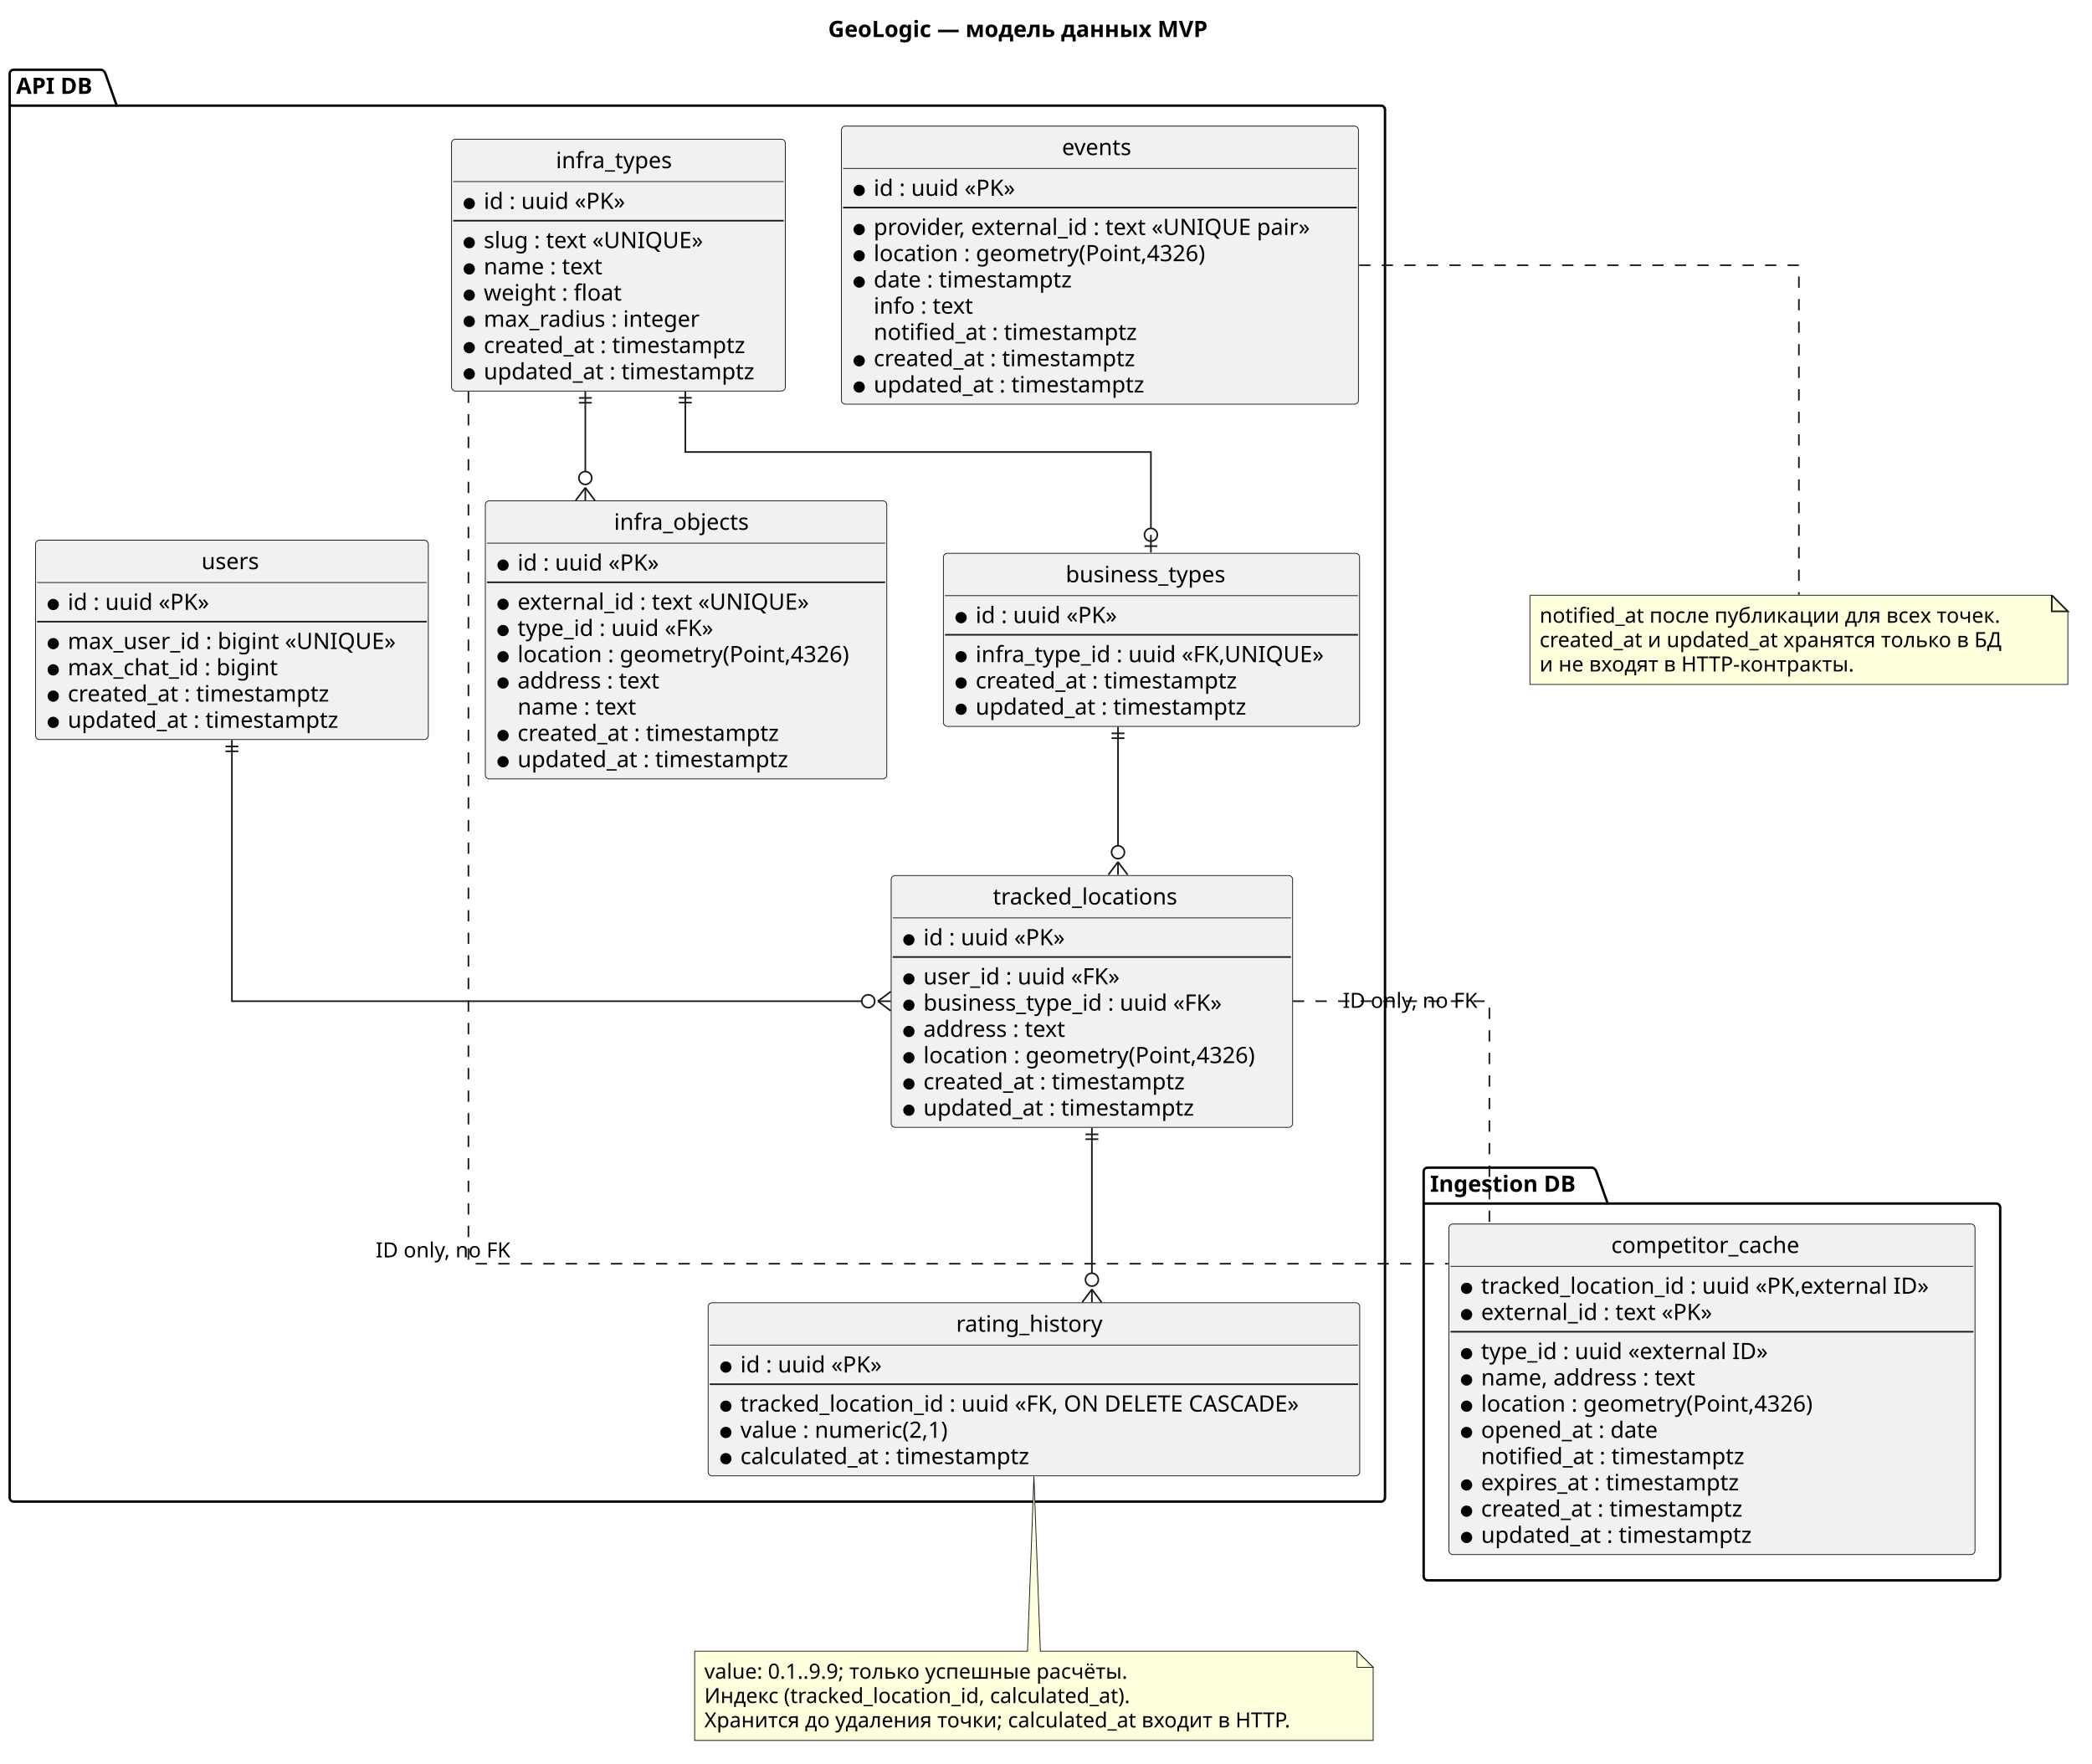
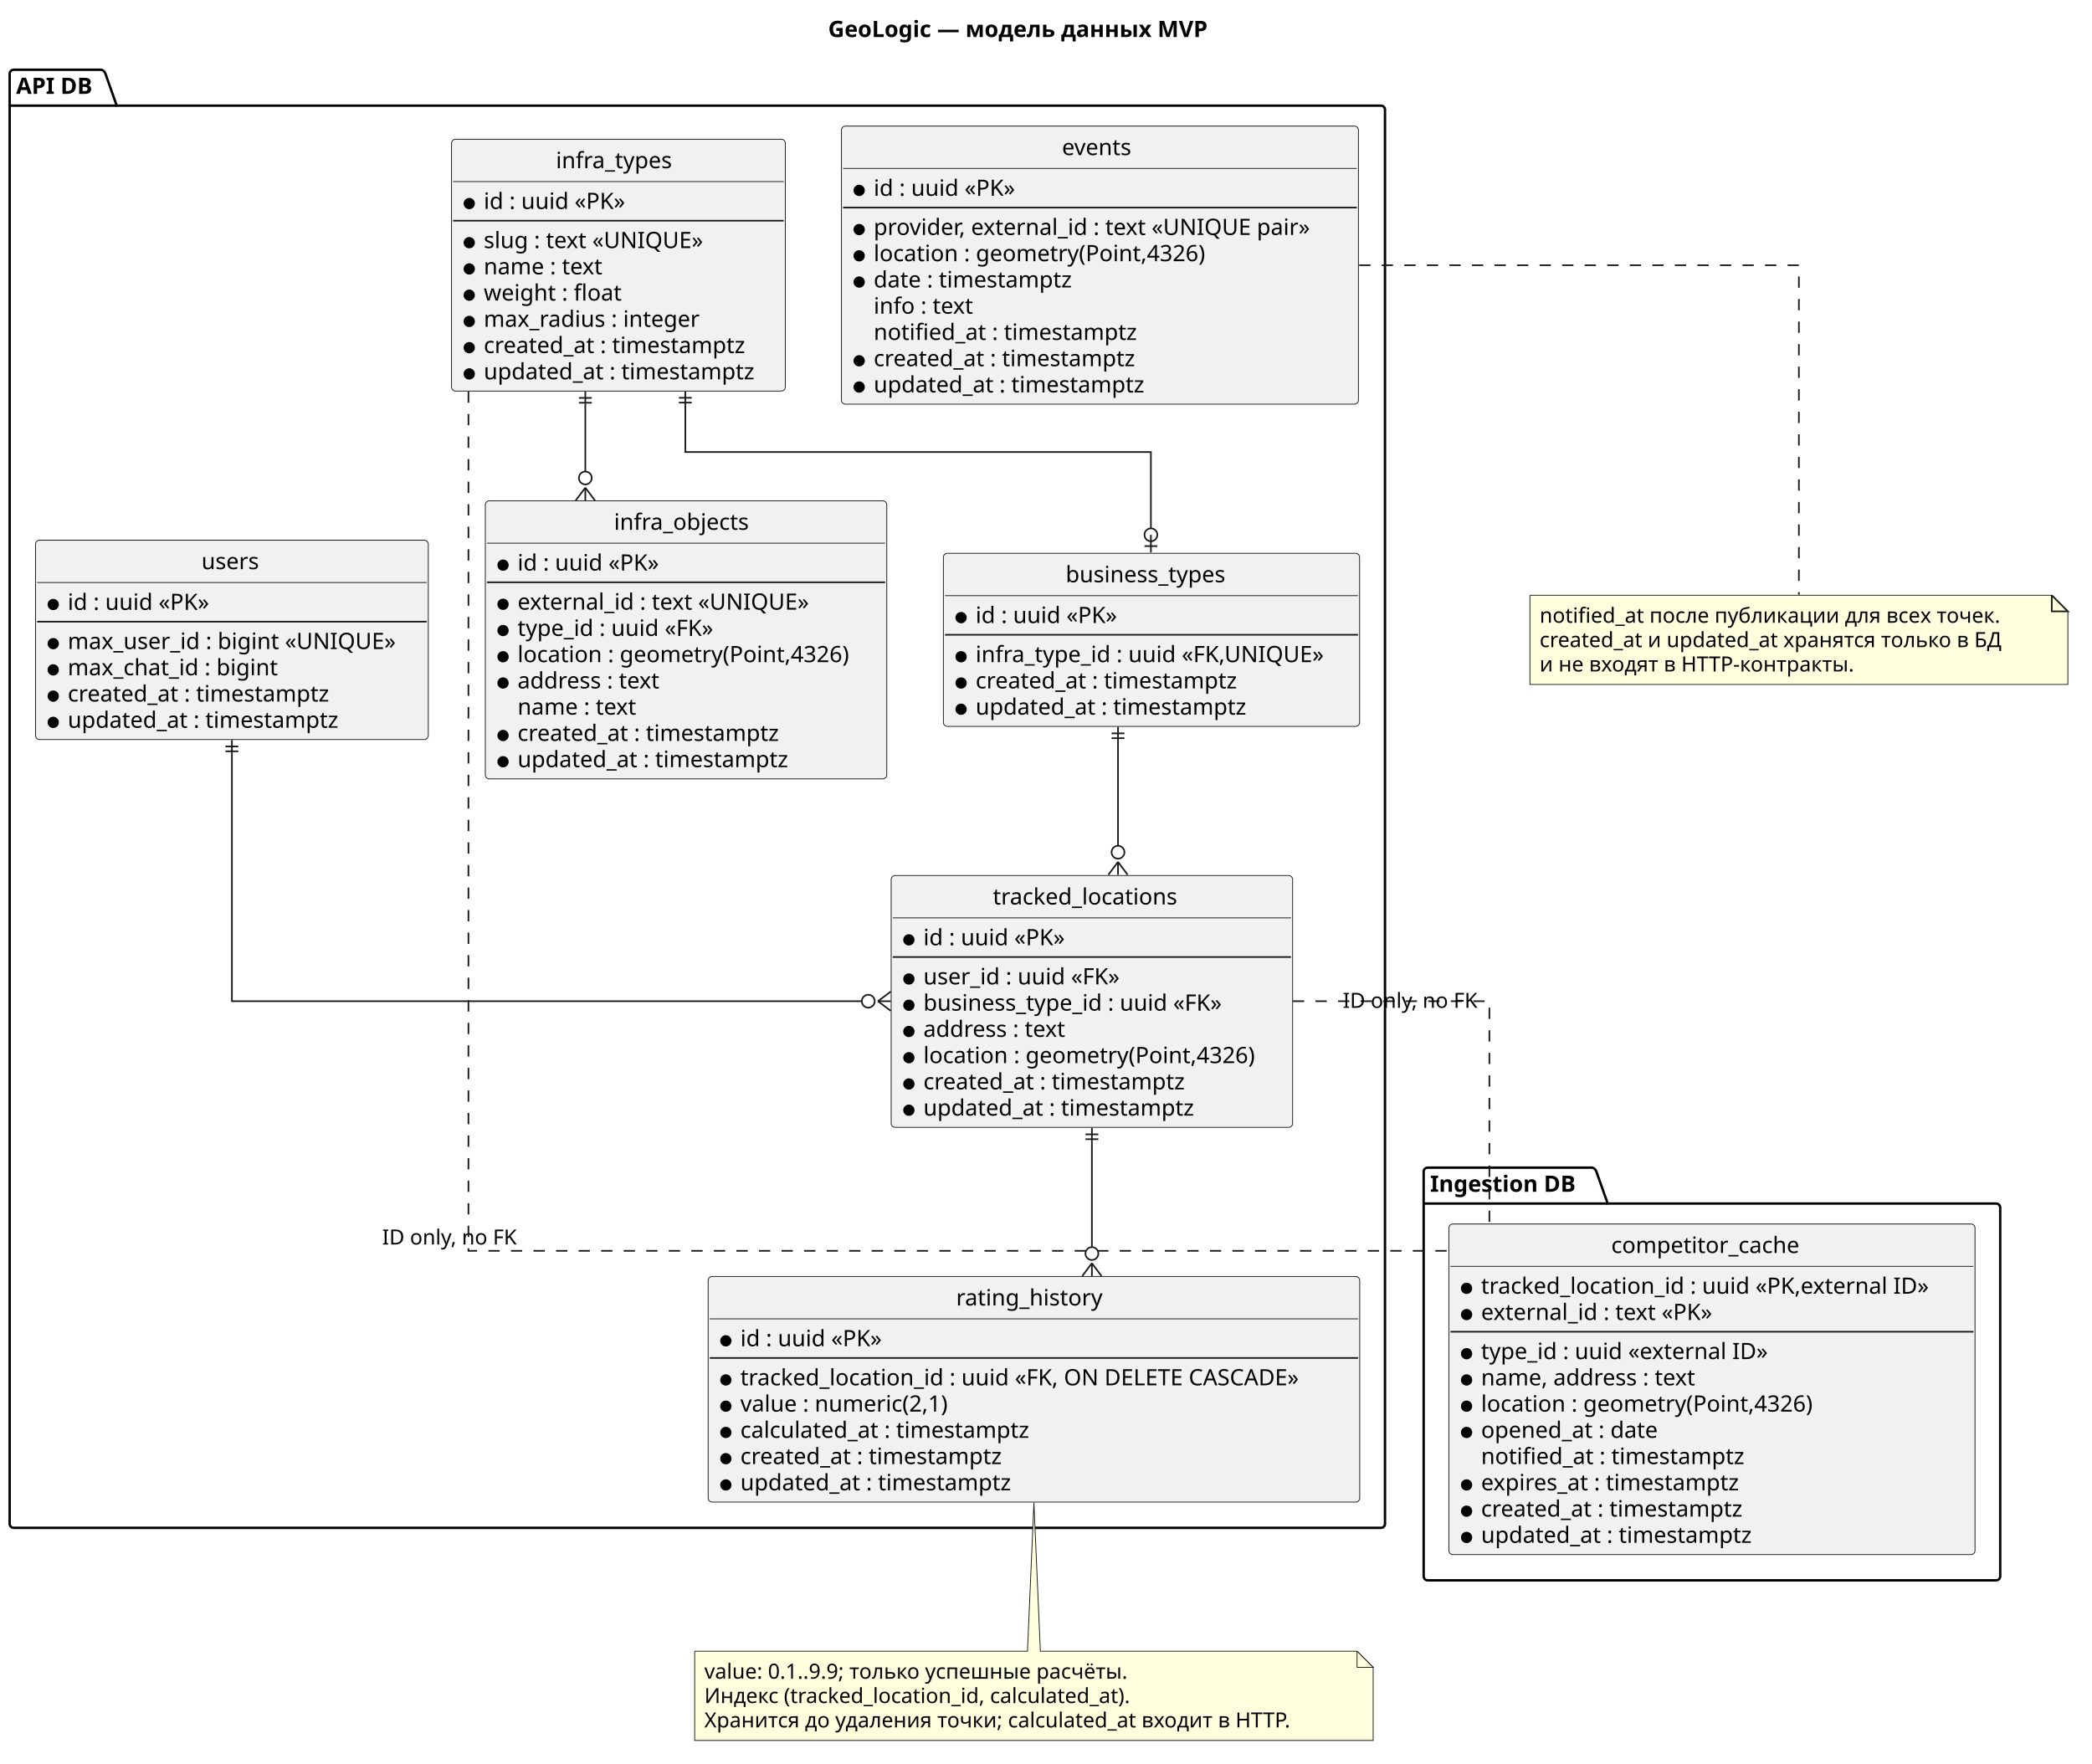
<svg xmlns="http://www.w3.org/2000/svg" contentStyleType="text/css" data-diagram-type="CLASS" height="1095px" preserveAspectRatio="none" style="width:1299px;height:1095px;background:#FFFFFF;" version="1.1" viewBox="0 0 1299 1095" width="1299px" zoomAndPan="magnify">
  <defs />
  <g>
    <g class="title" data-source-line="1">
      <text fill="#000000" font-family="sans-serif" font-size="14" font-weight="700" lengthAdjust="spacing" textLength="263.546" x="514.238" y="22.995">GeoLogic — модель данных MVP</text>
    </g>
    <g class="cluster" data-qualified-name="API DB" data-source-line="4" id="ent0001">
-       <path d="M8.5,43.297 L62.971,43.297 A3.75,3.75 0 0 1 65.471,45.797 L72.471,65.594 L857.5,65.594 A2.5,2.5 0 0 1 860,68.094 L860,929.887 A2.5,2.5 0 0 1 857.5,932.387 L8.5,932.387 A2.5,2.5 0 0 1 6,929.887 L6,45.797 A2.5,2.5 0 0 1 8.5,43.297" fill="none" style="stroke:#000000;stroke-width:1.5;" />
+       <path d="M8.5,43.297 L62.971,43.297 A3.75,3.75 0 0 1 65.471,45.797 L72.471,65.594 L857.5,65.594 A2.5,2.5 0 0 1 860,68.094 L860,946.187 A2.5,2.5 0 0 1 857.5,948.687 L8.5,948.687 A2.5,2.5 0 0 1 6,946.187 L6,45.797 A2.5,2.5 0 0 1 8.5,43.297" fill="none" style="stroke:#000000;stroke-width:1.5;" />
      <line style="stroke:#000000;stroke-width:1.5;" x1="6" x2="72.471" y1="65.594" y2="65.594" />
      <text fill="#000000" font-family="sans-serif" font-size="14" font-weight="700" lengthAdjust="spacing" textLength="53.471" x="10" y="58.292">API DB</text>
    </g>
-     <g class="cluster" data-qualified-name="Ingestion DB" data-source-line="70" id="ent0009">
+     <g class="cluster" data-qualified-name="Ingestion DB" data-source-line="72" id="ent0009">
      <path d="M886.5,725.017 L988.768,725.017 A3.75,3.75 0 0 1 991.268,727.517 L998.268,747.314 L1239.5,747.314 A2.5,2.5 0 0 1 1242,749.814 L1242,978.777 A2.5,2.5 0 0 1 1239.5,981.277 L886.5,981.277 A2.5,2.5 0 0 1 884,978.777 L884,727.517 A2.5,2.5 0 0 1 886.5,725.017" fill="none" style="stroke:#000000;stroke-width:1.5;" />
      <line style="stroke:#000000;stroke-width:1.5;" x1="884" x2="998.268" y1="747.314" y2="747.314" />
      <text fill="#000000" font-family="sans-serif" font-size="14" font-weight="700" lengthAdjust="spacing" textLength="101.268" x="888" y="740.012">Ingestion DB</text>
    </g>
    <g class="entity" data-qualified-name="API DB.users" data-source-line="5" id="ent0002">
      <rect fill="#F1F1F1" height="123.781" rx="2.5" ry="2.5" style="stroke:#181818;stroke-width:0.5;" width="243.889" x="22.06" y="335.407" />
      <text fill="#000000" font-family="sans-serif" font-size="14" lengthAdjust="spacing" textLength="37.83" x="125.089" y="353.402">users</text>
      <line style="stroke:#181818;stroke-width:0.5;" x1="23.06" x2="264.949" y1="361.704" y2="361.704" />
      <g data-visibility-modifier="IE_MANDATORY">
        <ellipse cx="33.06" cy="375.352" fill="#000000" rx="3" ry="3" style="stroke:#000000;stroke-width:1;" />
      </g>
      <text fill="#000000" font-family="sans-serif" font-size="14" lengthAdjust="spacing" textLength="96.12" x="42.06" y="378.699">id : uuid «PK»</text>
      <line style="stroke:#181818;stroke-width:1;" x1="23.06" x2="264.949" y1="386.001" y2="386.001" />
      <g data-visibility-modifier="IE_MANDATORY">
        <ellipse cx="33.06" cy="399.649" fill="#000000" rx="3" ry="3" style="stroke:#000000;stroke-width:1;" />
      </g>
      <text fill="#000000" font-family="sans-serif" font-size="14" lengthAdjust="spacing" textLength="217.889" x="42.06" y="402.996">max_user_id : bigint «UNIQUE»</text>
      <g data-visibility-modifier="IE_MANDATORY">
        <ellipse cx="33.06" cy="415.946" fill="#000000" rx="3" ry="3" style="stroke:#000000;stroke-width:1;" />
      </g>
      <text fill="#000000" font-family="sans-serif" font-size="14" lengthAdjust="spacing" textLength="141.449" x="42.06" y="419.293">max_chat_id : bigint</text>
      <g data-visibility-modifier="IE_MANDATORY">
        <ellipse cx="33.06" cy="432.243" fill="#000000" rx="3" ry="3" style="stroke:#000000;stroke-width:1;" />
      </g>
      <text fill="#000000" font-family="sans-serif" font-size="14" lengthAdjust="spacing" textLength="176.675" x="42.06" y="435.589">created_at : timestamptz</text>
      <g data-visibility-modifier="IE_MANDATORY">
        <ellipse cx="33.06" cy="448.54" fill="#000000" rx="3" ry="3" style="stroke:#000000;stroke-width:1;" />
      </g>
      <text fill="#000000" font-family="sans-serif" font-size="14" lengthAdjust="spacing" textLength="181.255" x="42.06" y="451.886">updated_at : timestamptz</text>
    </g>
    <g class="entity" data-qualified-name="API DB.tracked_locations" data-source-line="13" id="ent0003">
      <rect fill="#F1F1F1" height="156.375" rx="2.5" ry="2.5" style="stroke:#181818;stroke-width:0.5;" width="249.275" x="553.36" y="543.637" />
      <text fill="#000000" font-family="sans-serif" font-size="14" lengthAdjust="spacing" textLength="122.972" x="616.512" y="561.632">tracked_locations</text>
      <line style="stroke:#181818;stroke-width:0.5;" x1="554.36" x2="801.635" y1="569.934" y2="569.934" />
      <g data-visibility-modifier="IE_MANDATORY">
        <ellipse cx="564.36" cy="583.582" fill="#000000" rx="3" ry="3" style="stroke:#000000;stroke-width:1;" />
      </g>
      <text fill="#000000" font-family="sans-serif" font-size="14" lengthAdjust="spacing" textLength="96.12" x="573.36" y="586.929">id : uuid «PK»</text>
      <line style="stroke:#181818;stroke-width:1;" x1="554.36" x2="801.635" y1="594.231" y2="594.231" />
      <g data-visibility-modifier="IE_MANDATORY">
        <ellipse cx="564.36" cy="607.879" fill="#000000" rx="3" ry="3" style="stroke:#000000;stroke-width:1;" />
      </g>
      <text fill="#000000" font-family="sans-serif" font-size="14" lengthAdjust="spacing" textLength="133.267" x="573.36" y="611.226">user_id : uuid «FK»</text>
      <g data-visibility-modifier="IE_MANDATORY">
        <ellipse cx="564.36" cy="624.176" fill="#000000" rx="3" ry="3" style="stroke:#000000;stroke-width:1;" />
      </g>
      <text fill="#000000" font-family="sans-serif" font-size="14" lengthAdjust="spacing" textLength="202.023" x="573.36" y="627.523">business_type_id : uuid «FK»</text>
      <g data-visibility-modifier="IE_MANDATORY">
        <ellipse cx="564.36" cy="640.473" fill="#000000" rx="3" ry="3" style="stroke:#000000;stroke-width:1;" />
      </g>
      <text fill="#000000" font-family="sans-serif" font-size="14" lengthAdjust="spacing" textLength="96.804" x="573.36" y="643.819">address : text</text>
      <g data-visibility-modifier="IE_MANDATORY">
        <ellipse cx="564.36" cy="656.77" fill="#000000" rx="3" ry="3" style="stroke:#000000;stroke-width:1;" />
      </g>
      <text fill="#000000" font-family="sans-serif" font-size="14" lengthAdjust="spacing" textLength="223.275" x="573.36" y="660.116">location : geometry(Point,4326)</text>
      <g data-visibility-modifier="IE_MANDATORY">
        <ellipse cx="564.36" cy="673.067" fill="#000000" rx="3" ry="3" style="stroke:#000000;stroke-width:1;" />
      </g>
      <text fill="#000000" font-family="sans-serif" font-size="14" lengthAdjust="spacing" textLength="176.675" x="573.36" y="676.413">created_at : timestamptz</text>
      <g data-visibility-modifier="IE_MANDATORY">
        <ellipse cx="564.36" cy="689.363" fill="#000000" rx="3" ry="3" style="stroke:#000000;stroke-width:1;" />
      </g>
      <text fill="#000000" font-family="sans-serif" font-size="14" lengthAdjust="spacing" textLength="181.255" x="573.36" y="692.71">updated_at : timestamptz</text>
    </g>
    <g class="entity" data-qualified-name="API DB.rating_history" data-source-line="23" id="ent0004">
-       <rect fill="#F1F1F1" height="107.484" rx="2.5" ry="2.5" style="stroke:#181818;stroke-width:0.5;" width="404.588" x="439.71" y="808.907" />
-       <text fill="#000000" font-family="sans-serif" font-size="14" lengthAdjust="spacing" textLength="96.626" x="593.691" y="826.902">rating_history</text>
-       <line style="stroke:#181818;stroke-width:0.5;" x1="440.71" x2="843.298" y1="835.204" y2="835.204" />
-       <g data-visibility-modifier="IE_MANDATORY">
-         <ellipse cx="450.71" cy="848.852" fill="#000000" rx="3" ry="3" style="stroke:#000000;stroke-width:1;" />
-       </g>
-       <text fill="#000000" font-family="sans-serif" font-size="14" lengthAdjust="spacing" textLength="96.12" x="459.71" y="852.199">id : uuid «PK»</text>
-       <line style="stroke:#181818;stroke-width:1;" x1="440.71" x2="843.298" y1="859.501" y2="859.501" />
-       <g data-visibility-modifier="IE_MANDATORY">
-         <ellipse cx="450.71" cy="873.149" fill="#000000" rx="3" ry="3" style="stroke:#000000;stroke-width:1;" />
-       </g>
-       <text fill="#000000" font-family="sans-serif" font-size="14" lengthAdjust="spacing" textLength="378.588" x="459.71" y="876.496">tracked_location_id : uuid «FK, ON DELETE CASCADE»</text>
-       <g data-visibility-modifier="IE_MANDATORY">
-         <ellipse cx="450.71" cy="889.446" fill="#000000" rx="3" ry="3" style="stroke:#000000;stroke-width:1;" />
-       </g>
-       <text fill="#000000" font-family="sans-serif" font-size="14" lengthAdjust="spacing" textLength="142.386" x="459.71" y="892.793">value : numeric(2,1)</text>
-       <g data-visibility-modifier="IE_MANDATORY">
-         <ellipse cx="450.71" cy="905.743" fill="#000000" rx="3" ry="3" style="stroke:#000000;stroke-width:1;" />
-       </g>
-       <text fill="#000000" font-family="sans-serif" font-size="14" lengthAdjust="spacing" textLength="195.234" x="459.71" y="909.09">calculated_at : timestamptz</text>
-     </g>
-     <g class="entity" data-qualified-name="API DB.infra_types" data-source-line="30" id="ent0005">
+       <rect fill="#F1F1F1" height="140.078" rx="2.5" ry="2.5" style="stroke:#181818;stroke-width:0.5;" width="404.588" x="439.71" y="792.607" />
+       <text fill="#000000" font-family="sans-serif" font-size="14" lengthAdjust="spacing" textLength="96.626" x="593.691" y="810.602">rating_history</text>
+       <line style="stroke:#181818;stroke-width:0.5;" x1="440.71" x2="843.298" y1="818.904" y2="818.904" />
+       <g data-visibility-modifier="IE_MANDATORY">
+         <ellipse cx="450.71" cy="832.552" fill="#000000" rx="3" ry="3" style="stroke:#000000;stroke-width:1;" />
+       </g>
+       <text fill="#000000" font-family="sans-serif" font-size="14" lengthAdjust="spacing" textLength="96.12" x="459.71" y="835.899">id : uuid «PK»</text>
+       <line style="stroke:#181818;stroke-width:1;" x1="440.71" x2="843.298" y1="843.201" y2="843.201" />
+       <g data-visibility-modifier="IE_MANDATORY">
+         <ellipse cx="450.71" cy="856.849" fill="#000000" rx="3" ry="3" style="stroke:#000000;stroke-width:1;" />
+       </g>
+       <text fill="#000000" font-family="sans-serif" font-size="14" lengthAdjust="spacing" textLength="378.588" x="459.71" y="860.196">tracked_location_id : uuid «FK, ON DELETE CASCADE»</text>
+       <g data-visibility-modifier="IE_MANDATORY">
+         <ellipse cx="450.71" cy="873.146" fill="#000000" rx="3" ry="3" style="stroke:#000000;stroke-width:1;" />
+       </g>
+       <text fill="#000000" font-family="sans-serif" font-size="14" lengthAdjust="spacing" textLength="142.386" x="459.71" y="876.493">value : numeric(2,1)</text>
+       <g data-visibility-modifier="IE_MANDATORY">
+         <ellipse cx="450.71" cy="889.443" fill="#000000" rx="3" ry="3" style="stroke:#000000;stroke-width:1;" />
+       </g>
+       <text fill="#000000" font-family="sans-serif" font-size="14" lengthAdjust="spacing" textLength="195.234" x="459.71" y="892.789">calculated_at : timestamptz</text>
+       <g data-visibility-modifier="IE_MANDATORY">
+         <ellipse cx="450.71" cy="905.74" fill="#000000" rx="3" ry="3" style="stroke:#000000;stroke-width:1;" />
+       </g>
+       <text fill="#000000" font-family="sans-serif" font-size="14" lengthAdjust="spacing" textLength="176.675" x="459.71" y="909.086">created_at : timestamptz</text>
+       <g data-visibility-modifier="IE_MANDATORY">
+         <ellipse cx="450.71" cy="922.037" fill="#000000" rx="3" ry="3" style="stroke:#000000;stroke-width:1;" />
+       </g>
+       <text fill="#000000" font-family="sans-serif" font-size="14" lengthAdjust="spacing" textLength="181.255" x="459.71" y="925.383">updated_at : timestamptz</text>
+     </g>
+     <g class="entity" data-qualified-name="API DB.infra_types" data-source-line="32" id="ent0005">
      <rect fill="#F1F1F1" height="156.375" rx="2.5" ry="2.5" style="stroke:#181818;stroke-width:0.5;" width="207.255" x="280.37" y="86.447" />
      <text fill="#000000" font-family="sans-serif" font-size="14" lengthAdjust="spacing" textLength="77.595" x="345.2" y="104.442">infra_types</text>
      <line style="stroke:#181818;stroke-width:0.5;" x1="281.37" x2="486.625" y1="112.744" y2="112.744" />
      <g data-visibility-modifier="IE_MANDATORY">
        <ellipse cx="291.37" cy="126.392" fill="#000000" rx="3" ry="3" style="stroke:#000000;stroke-width:1;" />
      </g>
      <text fill="#000000" font-family="sans-serif" font-size="14" lengthAdjust="spacing" textLength="96.12" x="300.37" y="129.739">id : uuid «PK»</text>
      <line style="stroke:#181818;stroke-width:1;" x1="281.37" x2="486.625" y1="137.041" y2="137.041" />
      <g data-visibility-modifier="IE_MANDATORY">
        <ellipse cx="291.37" cy="150.689" fill="#000000" rx="3" ry="3" style="stroke:#000000;stroke-width:1;" />
      </g>
      <text fill="#000000" font-family="sans-serif" font-size="14" lengthAdjust="spacing" textLength="146.98" x="300.37" y="154.036">slug : text «UNIQUE»</text>
      <g data-visibility-modifier="IE_MANDATORY">
        <ellipse cx="291.37" cy="166.986" fill="#000000" rx="3" ry="3" style="stroke:#000000;stroke-width:1;" />
      </g>
      <text fill="#000000" font-family="sans-serif" font-size="14" lengthAdjust="spacing" textLength="81.197" x="300.37" y="170.333">name : text</text>
      <g data-visibility-modifier="IE_MANDATORY">
        <ellipse cx="291.37" cy="183.283" fill="#000000" rx="3" ry="3" style="stroke:#000000;stroke-width:1;" />
      </g>
      <text fill="#000000" font-family="sans-serif" font-size="14" lengthAdjust="spacing" textLength="92.272" x="300.37" y="186.63">weight : float</text>
      <g data-visibility-modifier="IE_MANDATORY">
        <ellipse cx="291.37" cy="199.58" fill="#000000" rx="3" ry="3" style="stroke:#000000;stroke-width:1;" />
      </g>
      <text fill="#000000" font-family="sans-serif" font-size="14" lengthAdjust="spacing" textLength="144.519" x="300.37" y="202.926">max_radius : integer</text>
      <g data-visibility-modifier="IE_MANDATORY">
        <ellipse cx="291.37" cy="215.877" fill="#000000" rx="3" ry="3" style="stroke:#000000;stroke-width:1;" />
      </g>
      <text fill="#000000" font-family="sans-serif" font-size="14" lengthAdjust="spacing" textLength="176.675" x="300.37" y="219.223">created_at : timestamptz</text>
      <g data-visibility-modifier="IE_MANDATORY">
        <ellipse cx="291.37" cy="232.173" fill="#000000" rx="3" ry="3" style="stroke:#000000;stroke-width:1;" />
      </g>
      <text fill="#000000" font-family="sans-serif" font-size="14" lengthAdjust="spacing" textLength="181.255" x="300.37" y="235.52">updated_at : timestamptz</text>
    </g>
-     <g class="entity" data-qualified-name="API DB.infra_objects" data-source-line="40" id="ent0006">
+     <g class="entity" data-qualified-name="API DB.infra_objects" data-source-line="42" id="ent0006">
      <rect fill="#F1F1F1" height="172.672" rx="2.5" ry="2.5" style="stroke:#181818;stroke-width:0.5;" width="249.275" x="301.36" y="310.967" />
      <text fill="#000000" font-family="sans-serif" font-size="14" lengthAdjust="spacing" textLength="89.462" x="381.267" y="328.962">infra_objects</text>
      <line style="stroke:#181818;stroke-width:0.5;" x1="302.36" x2="549.635" y1="337.264" y2="337.264" />
      <g data-visibility-modifier="IE_MANDATORY">
        <ellipse cx="312.36" cy="350.912" fill="#000000" rx="3" ry="3" style="stroke:#000000;stroke-width:1;" />
      </g>
      <text fill="#000000" font-family="sans-serif" font-size="14" lengthAdjust="spacing" textLength="96.12" x="321.36" y="354.259">id : uuid «PK»</text>
      <line style="stroke:#181818;stroke-width:1;" x1="302.36" x2="549.635" y1="361.561" y2="361.561" />
      <g data-visibility-modifier="IE_MANDATORY">
        <ellipse cx="312.36" cy="375.209" fill="#000000" rx="3" ry="3" style="stroke:#000000;stroke-width:1;" />
      </g>
      <text fill="#000000" font-family="sans-serif" font-size="14" lengthAdjust="spacing" textLength="195.911" x="321.36" y="378.556">external_id : text «UNIQUE»</text>
      <g data-visibility-modifier="IE_MANDATORY">
        <ellipse cx="312.36" cy="391.506" fill="#000000" rx="3" ry="3" style="stroke:#000000;stroke-width:1;" />
      </g>
      <text fill="#000000" font-family="sans-serif" font-size="14" lengthAdjust="spacing" textLength="134.005" x="321.36" y="394.853">type_id : uuid «FK»</text>
      <g data-visibility-modifier="IE_MANDATORY">
        <ellipse cx="312.36" cy="407.803" fill="#000000" rx="3" ry="3" style="stroke:#000000;stroke-width:1;" />
      </g>
      <text fill="#000000" font-family="sans-serif" font-size="14" lengthAdjust="spacing" textLength="223.275" x="321.36" y="411.149">location : geometry(Point,4326)</text>
      <g data-visibility-modifier="IE_MANDATORY">
        <ellipse cx="312.36" cy="424.1" fill="#000000" rx="3" ry="3" style="stroke:#000000;stroke-width:1;" />
      </g>
      <text fill="#000000" font-family="sans-serif" font-size="14" lengthAdjust="spacing" textLength="96.804" x="321.36" y="427.446">address : text</text>
      <text fill="#000000" font-family="sans-serif" font-size="14" lengthAdjust="spacing" textLength="81.197" x="321.36" y="443.743">name : text</text>
      <g data-visibility-modifier="IE_MANDATORY">
        <ellipse cx="312.36" cy="456.693" fill="#000000" rx="3" ry="3" style="stroke:#000000;stroke-width:1;" />
      </g>
      <text fill="#000000" font-family="sans-serif" font-size="14" lengthAdjust="spacing" textLength="176.675" x="321.36" y="460.04">created_at : timestamptz</text>
      <g data-visibility-modifier="IE_MANDATORY">
        <ellipse cx="312.36" cy="472.99" fill="#000000" rx="3" ry="3" style="stroke:#000000;stroke-width:1;" />
      </g>
      <text fill="#000000" font-family="sans-serif" font-size="14" lengthAdjust="spacing" textLength="181.255" x="321.36" y="476.337">updated_at : timestamptz</text>
    </g>
-     <g class="entity" data-qualified-name="API DB.business_types" data-source-line="51" id="ent0007">
+     <g class="entity" data-qualified-name="API DB.business_types" data-source-line="53" id="ent0007">
      <rect fill="#F1F1F1" height="107.484" rx="2.5" ry="2.5" style="stroke:#181818;stroke-width:0.5;" width="258.442" x="585.78" y="343.557" />
      <text fill="#000000" font-family="sans-serif" font-size="14" lengthAdjust="spacing" textLength="106.586" x="661.708" y="361.552">business_types</text>
      <line style="stroke:#181818;stroke-width:0.5;" x1="586.78" x2="843.222" y1="369.854" y2="369.854" />
      <g data-visibility-modifier="IE_MANDATORY">
        <ellipse cx="596.78" cy="383.502" fill="#000000" rx="3" ry="3" style="stroke:#000000;stroke-width:1;" />
      </g>
      <text fill="#000000" font-family="sans-serif" font-size="14" lengthAdjust="spacing" textLength="96.12" x="605.78" y="386.849">id : uuid «PK»</text>
      <line style="stroke:#181818;stroke-width:1;" x1="586.78" x2="843.222" y1="394.151" y2="394.151" />
      <g data-visibility-modifier="IE_MANDATORY">
        <ellipse cx="596.78" cy="407.799" fill="#000000" rx="3" ry="3" style="stroke:#000000;stroke-width:1;" />
      </g>
      <text fill="#000000" font-family="sans-serif" font-size="14" lengthAdjust="spacing" textLength="232.442" x="605.78" y="411.146">infra_type_id : uuid «FK,UNIQUE»</text>
      <g data-visibility-modifier="IE_MANDATORY">
        <ellipse cx="596.78" cy="424.096" fill="#000000" rx="3" ry="3" style="stroke:#000000;stroke-width:1;" />
      </g>
      <text fill="#000000" font-family="sans-serif" font-size="14" lengthAdjust="spacing" textLength="176.675" x="605.78" y="427.443">created_at : timestamptz</text>
      <g data-visibility-modifier="IE_MANDATORY">
        <ellipse cx="596.78" cy="440.393" fill="#000000" rx="3" ry="3" style="stroke:#000000;stroke-width:1;" />
      </g>
      <text fill="#000000" font-family="sans-serif" font-size="14" lengthAdjust="spacing" textLength="181.255" x="605.78" y="443.74">updated_at : timestamptz</text>
    </g>
-     <g class="entity" data-qualified-name="API DB.events" data-source-line="58" id="ent0008">
+     <g class="entity" data-qualified-name="API DB.events" data-source-line="60" id="ent0008">
      <rect fill="#F1F1F1" height="172.672" rx="2.5" ry="2.5" style="stroke:#181818;stroke-width:0.5;" width="321.012" x="522.49" y="78.297" />
      <text fill="#000000" font-family="sans-serif" font-size="14" lengthAdjust="spacing" textLength="47.168" x="659.412" y="96.292">events</text>
      <line style="stroke:#181818;stroke-width:0.5;" x1="523.49" x2="842.502" y1="104.594" y2="104.594" />
      <g data-visibility-modifier="IE_MANDATORY">
        <ellipse cx="533.49" cy="118.242" fill="#000000" rx="3" ry="3" style="stroke:#000000;stroke-width:1;" />
      </g>
      <text fill="#000000" font-family="sans-serif" font-size="14" lengthAdjust="spacing" textLength="96.12" x="542.49" y="121.589">id : uuid «PK»</text>
      <line style="stroke:#181818;stroke-width:1;" x1="523.49" x2="842.502" y1="128.891" y2="128.891" />
      <g data-visibility-modifier="IE_MANDATORY">
        <ellipse cx="533.49" cy="142.539" fill="#000000" rx="3" ry="3" style="stroke:#000000;stroke-width:1;" />
      </g>
      <text fill="#000000" font-family="sans-serif" font-size="14" lengthAdjust="spacing" textLength="295.012" x="542.49" y="145.886">provider, external_id : text «UNIQUE pair»</text>
      <g data-visibility-modifier="IE_MANDATORY">
        <ellipse cx="533.49" cy="158.836" fill="#000000" rx="3" ry="3" style="stroke:#000000;stroke-width:1;" />
      </g>
      <text fill="#000000" font-family="sans-serif" font-size="14" lengthAdjust="spacing" textLength="223.275" x="542.49" y="162.183">location : geometry(Point,4326)</text>
      <g data-visibility-modifier="IE_MANDATORY">
        <ellipse cx="533.49" cy="175.133" fill="#000000" rx="3" ry="3" style="stroke:#000000;stroke-width:1;" />
      </g>
      <text fill="#000000" font-family="sans-serif" font-size="14" lengthAdjust="spacing" textLength="133.54" x="542.49" y="178.48">date : timestamptz</text>
      <text fill="#000000" font-family="sans-serif" font-size="14" lengthAdjust="spacing" textLength="67.751" x="542.49" y="194.776">info : text</text>
      <text fill="#000000" font-family="sans-serif" font-size="14" lengthAdjust="spacing" textLength="176.176" x="542.49" y="211.073">notified_at : timestamptz</text>
      <g data-visibility-modifier="IE_MANDATORY">
        <ellipse cx="533.49" cy="224.023" fill="#000000" rx="3" ry="3" style="stroke:#000000;stroke-width:1;" />
      </g>
      <text fill="#000000" font-family="sans-serif" font-size="14" lengthAdjust="spacing" textLength="176.675" x="542.49" y="227.37">created_at : timestamptz</text>
      <g data-visibility-modifier="IE_MANDATORY">
        <ellipse cx="533.49" cy="240.32" fill="#000000" rx="3" ry="3" style="stroke:#000000;stroke-width:1;" />
      </g>
      <text fill="#000000" font-family="sans-serif" font-size="14" lengthAdjust="spacing" textLength="181.255" x="542.49" y="243.667">updated_at : timestamptz</text>
    </g>
-     <g class="entity" data-qualified-name="Ingestion DB.competitor_cache" data-source-line="71" id="ent0010">
+     <g class="entity" data-qualified-name="Ingestion DB.competitor_cache" data-source-line="73" id="ent0010">
      <rect fill="#F1F1F1" height="205.266" rx="2.5" ry="2.5" style="stroke:#181818;stroke-width:0.5;" width="326.706" x="899.65" y="760.017" />
      <text fill="#000000" font-family="sans-serif" font-size="14" lengthAdjust="spacing" textLength="125.05" x="1000.478" y="778.012">competitor_cache</text>
      <line style="stroke:#181818;stroke-width:0.5;" x1="900.65" x2="1225.356" y1="786.314" y2="786.314" />
      <g data-visibility-modifier="IE_MANDATORY">
        <ellipse cx="910.65" cy="799.962" fill="#000000" rx="3" ry="3" style="stroke:#000000;stroke-width:1;" />
      </g>
      <text fill="#000000" font-family="sans-serif" font-size="14" lengthAdjust="spacing" textLength="300.706" x="919.65" y="803.309">tracked_location_id : uuid «PK,external ID»</text>
      <g data-visibility-modifier="IE_MANDATORY">
        <ellipse cx="910.65" cy="816.259" fill="#000000" rx="3" ry="3" style="stroke:#000000;stroke-width:1;" />
      </g>
      <text fill="#000000" font-family="sans-serif" font-size="14" lengthAdjust="spacing" textLength="158.573" x="919.65" y="819.606">external_id : text «PK»</text>
      <line style="stroke:#181818;stroke-width:1;" x1="900.65" x2="1225.356" y1="826.908" y2="826.908" />
      <g data-visibility-modifier="IE_MANDATORY">
        <ellipse cx="910.65" cy="840.556" fill="#000000" rx="3" ry="3" style="stroke:#000000;stroke-width:1;" />
      </g>
      <text fill="#000000" font-family="sans-serif" font-size="14" lengthAdjust="spacing" textLength="194.23" x="919.65" y="843.903">type_id : uuid «external ID»</text>
      <g data-visibility-modifier="IE_MANDATORY">
        <ellipse cx="910.65" cy="856.853" fill="#000000" rx="3" ry="3" style="stroke:#000000;stroke-width:1;" />
      </g>
      <text fill="#000000" font-family="sans-serif" font-size="14" lengthAdjust="spacing" textLength="145.407" x="919.65" y="860.199">name, address : text</text>
      <g data-visibility-modifier="IE_MANDATORY">
        <ellipse cx="910.65" cy="873.15" fill="#000000" rx="3" ry="3" style="stroke:#000000;stroke-width:1;" />
      </g>
      <text fill="#000000" font-family="sans-serif" font-size="14" lengthAdjust="spacing" textLength="223.275" x="919.65" y="876.496">location : geometry(Point,4326)</text>
      <g data-visibility-modifier="IE_MANDATORY">
        <ellipse cx="910.65" cy="889.447" fill="#000000" rx="3" ry="3" style="stroke:#000000;stroke-width:1;" />
      </g>
      <text fill="#000000" font-family="sans-serif" font-size="14" lengthAdjust="spacing" textLength="118.692" x="919.65" y="892.793">opened_at : date</text>
      <text fill="#000000" font-family="sans-serif" font-size="14" lengthAdjust="spacing" textLength="176.176" x="919.65" y="909.09">notified_at : timestamptz</text>
      <g data-visibility-modifier="IE_MANDATORY">
        <ellipse cx="910.65" cy="922.04" fill="#000000" rx="3" ry="3" style="stroke:#000000;stroke-width:1;" />
      </g>
      <text fill="#000000" font-family="sans-serif" font-size="14" lengthAdjust="spacing" textLength="174.378" x="919.65" y="925.387">expires_at : timestamptz</text>
      <g data-visibility-modifier="IE_MANDATORY">
        <ellipse cx="910.65" cy="938.337" fill="#000000" rx="3" ry="3" style="stroke:#000000;stroke-width:1;" />
      </g>
      <text fill="#000000" font-family="sans-serif" font-size="14" lengthAdjust="spacing" textLength="176.675" x="919.65" y="941.684">created_at : timestamptz</text>
      <g data-visibility-modifier="IE_MANDATORY">
        <ellipse cx="910.65" cy="954.634" fill="#000000" rx="3" ry="3" style="stroke:#000000;stroke-width:1;" />
      </g>
      <text fill="#000000" font-family="sans-serif" font-size="14" lengthAdjust="spacing" textLength="181.255" x="919.65" y="957.981">updated_at : timestamptz</text>
    </g>
-     <g class="entity" data-qualified-name="GMN13" data-source-line="88" id="ent0014">
-       <path d="M431.35,1025.277 L431.35,1080.675 A0,0 0 0 0 431.35,1080.675 L852.652,1080.675 A0,0 0 0 0 852.652,1080.675 L852.652,1035.277 L842.652,1025.277 L646,1025.277 L642,916.677 L638,1025.277 L431.35,1025.277 A0,0 0 0 0 431.35,1025.277" fill="#FEFFDD" style="stroke:#181818;stroke-width:0.5;" />
+     <g class="entity" data-qualified-name="GMN13" data-source-line="90" id="ent0014">
+       <path d="M431.35,1025.277 L431.35,1080.675 A0,0 0 0 0 431.35,1080.675 L852.652,1080.675 A0,0 0 0 0 852.652,1080.675 L852.652,1035.277 L842.652,1025.277 L646,1025.277 L642,932.977 L638,1025.277 L431.35,1025.277 A0,0 0 0 0 431.35,1025.277" fill="#FEFFDD" style="stroke:#181818;stroke-width:0.5;" />
      <path d="M842.652,1025.277 L842.652,1035.277 L852.652,1035.277 L842.652,1025.277" fill="#FEFFDD" style="stroke:#181818;stroke-width:0.5;" />
      <text fill="#000000" font-family="sans-serif" font-size="13" lengthAdjust="spacing" textLength="288.723" x="437.35" y="1042.344">value: 0.1..9.9; только успешные расчёты.</text>
      <text fill="#000000" font-family="sans-serif" font-size="13" lengthAdjust="spacing" textLength="289.263" x="437.35" y="1057.477">Индекс (tracked_location_id, calculated_at).</text>
      <text fill="#000000" font-family="sans-serif" font-size="13" lengthAdjust="spacing" textLength="400.302" x="437.35" y="1072.609">Хранится до удаления точки; calculated_at входит в HTTP.</text>
    </g>
-     <g class="entity" data-qualified-name="GMN21" data-source-line="98" id="ent0022">
+     <g class="entity" data-qualified-name="GMN21" data-source-line="100" id="ent0022">
      <path d="M949.98,369.607 L949.98,425.005 L1284.021,425.005 L1284.021,379.607 L1274.021,369.607 L949.98,369.607" fill="#FEFFDD" style="stroke:#181818;stroke-width:0.5;" />
      <path d="M1274.021,369.607 L1274.021,379.607 L1284.021,379.607 L1274.021,369.607" fill="#FEFFDD" style="stroke:#181818;stroke-width:1;" />
      <text fill="#000000" font-family="sans-serif" font-size="13" lengthAdjust="spacing" textLength="310.813" x="955.98" y="386.674">notified_at после публикации для всех точек.</text>
      <text fill="#000000" font-family="sans-serif" font-size="13" lengthAdjust="spacing" textLength="313.041" x="955.98" y="401.807">created_at и updated_at хранятся только в БД</text>
      <text fill="#000000" font-family="sans-serif" font-size="13" lengthAdjust="spacing" textLength="212.932" x="955.98" y="416.939">и не входят в HTTP-контракты.</text>
    </g>
-     <g class="link" data-entity-1="ent0002" data-entity-2="ent0003" data-link-type="crowfoot" data-source-line="85" id="lnk11">
-       <path codeLine="85" d="M144,467.507 C144,533.907 144,621.677 144,621.677 C144,621.677 377.32,621.677 535.14,621.677" fill="none" id="users-tracked_locations" style="stroke:#181818;stroke-width:1;" />
+     <g class="link" data-entity-1="ent0002" data-entity-2="ent0003" data-link-type="crowfoot" data-source-line="87" id="lnk11">
+       <path codeLine="87" d="M144,467.507 C144,533.907 144,621.677 144,621.677 C144,621.677 377.32,621.677 535.14,621.677" fill="none" id="users-tracked_locations" style="stroke:#181818;stroke-width:1;" />
      <line style="stroke:#181818;stroke-width:1;" x1="140" x2="148" y1="463.507" y2="463.507" />
      <line style="stroke:#181818;stroke-width:1;" x1="140" x2="148" y1="466.507" y2="466.507" />
      <line style="stroke:#181818;stroke-width:1;" x1="144" x2="144" y1="467.507" y2="459.507" />
      <line style="stroke:#181818;stroke-width:1;" x1="545.14" x2="553.14" y1="621.677" y2="615.677" />
      <line style="stroke:#181818;stroke-width:1;" x1="545.14" x2="553.14" y1="621.677" y2="627.677" />
      <line style="stroke:#181818;stroke-width:1;" x1="545.14" x2="553.14" y1="621.677" y2="621.677" />
      <ellipse cx="539.14" cy="621.677" fill="none" rx="4" ry="4" style="stroke:#181818;stroke-width:1;" />
    </g>
-     <g class="link" data-entity-1="ent0003" data-entity-2="ent0004" data-link-type="crowfoot" data-source-line="86" id="lnk12">
-       <path codeLine="86" d="M678,708.347 C678,743.757 678,758.697 678,790.597" fill="none" id="tracked_locations-rating_history" style="stroke:#181818;stroke-width:1;" />
+     <g class="link" data-entity-1="ent0003" data-entity-2="ent0004" data-link-type="crowfoot" data-source-line="88" id="lnk12">
+       <path codeLine="88" d="M678,708.347 C678,737.997 678,745.507 678,774.357" fill="none" id="tracked_locations-rating_history" style="stroke:#181818;stroke-width:1;" />
      <line style="stroke:#181818;stroke-width:1;" x1="674" x2="682" y1="704.347" y2="704.347" />
      <line style="stroke:#181818;stroke-width:1;" x1="674" x2="682" y1="707.347" y2="707.347" />
      <line style="stroke:#181818;stroke-width:1;" x1="678" x2="678" y1="708.347" y2="700.347" />
-       <line style="stroke:#181818;stroke-width:1;" x1="678" x2="684" y1="800.597" y2="808.597" />
-       <line style="stroke:#181818;stroke-width:1;" x1="678" x2="672" y1="800.597" y2="808.597" />
-       <line style="stroke:#181818;stroke-width:1;" x1="678" x2="678" y1="800.597" y2="808.597" />
-       <ellipse cx="678" cy="794.597" fill="none" rx="4" ry="4" style="stroke:#181818;stroke-width:1;" />
-     </g>
-     <g class="link" data-entity-1="ent0005" data-entity-2="ent0006" data-link-type="crowfoot" data-source-line="92" id="lnk16">
-       <path codeLine="92" d="M363.45,251.077 C363.45,272.847 363.45,270.597 363.45,292.797" fill="none" id="infra_types-infra_objects" style="stroke:#181818;stroke-width:1;" />
+       <line style="stroke:#181818;stroke-width:1;" x1="678" x2="684" y1="784.357" y2="792.357" />
+       <line style="stroke:#181818;stroke-width:1;" x1="678" x2="672" y1="784.357" y2="792.357" />
+       <line style="stroke:#181818;stroke-width:1;" x1="678" x2="678" y1="784.357" y2="792.357" />
+       <ellipse cx="678" cy="778.357" fill="none" rx="4" ry="4" style="stroke:#181818;stroke-width:1;" />
+     </g>
+     <g class="link" data-entity-1="ent0005" data-entity-2="ent0006" data-link-type="crowfoot" data-source-line="94" id="lnk16">
+       <path codeLine="94" d="M363.45,251.077 C363.45,272.847 363.45,270.597 363.45,292.797" fill="none" id="infra_types-infra_objects" style="stroke:#181818;stroke-width:1;" />
      <line style="stroke:#181818;stroke-width:1;" x1="359.45" x2="367.45" y1="247.077" y2="247.077" />
      <line style="stroke:#181818;stroke-width:1;" x1="359.45" x2="367.45" y1="250.077" y2="250.077" />
      <line style="stroke:#181818;stroke-width:1;" x1="363.45" x2="363.45" y1="251.077" y2="243.077" />
      <line style="stroke:#181818;stroke-width:1;" x1="363.45" x2="369.45" y1="302.797" y2="310.797" />
      <line style="stroke:#181818;stroke-width:1;" x1="363.45" x2="357.45" y1="302.797" y2="310.797" />
      <line style="stroke:#181818;stroke-width:1;" x1="363.45" x2="363.45" y1="302.797" y2="310.797" />
      <ellipse cx="363.45" cy="296.797" fill="none" rx="4" ry="4" style="stroke:#181818;stroke-width:1;" />
    </g>
-     <g class="link" data-entity-1="ent0005" data-entity-2="ent0007" data-link-type="association" data-source-line="93" id="lnk17">
-       <path codeLine="93" d="M425.54,250.997 C425.54,271.847 425.54,280.677 425.54,280.677 C425.54,280.677 714.64,280.677 714.64,280.677 C714.64,280.677 714.64,297.627 714.64,328.087" fill="none" id="infra_types-business_types" style="stroke:#181818;stroke-width:1;" />
+     <g class="link" data-entity-1="ent0005" data-entity-2="ent0007" data-link-type="association" data-source-line="95" id="lnk17">
+       <path codeLine="95" d="M425.54,250.997 C425.54,271.847 425.54,280.677 425.54,280.677 C425.54,280.677 714.64,280.677 714.64,280.677 C714.64,280.677 714.64,297.627 714.64,328.087" fill="none" id="infra_types-business_types" style="stroke:#181818;stroke-width:1;" />
      <line style="stroke:#181818;stroke-width:1;" x1="421.54" x2="429.54" y1="246.997" y2="246.997" />
      <line style="stroke:#181818;stroke-width:1;" x1="421.54" x2="429.54" y1="249.997" y2="249.997" />
      <line style="stroke:#181818;stroke-width:1;" x1="425.54" x2="425.54" y1="250.997" y2="242.997" />
      <line style="stroke:#181818;stroke-width:1;" x1="714.64" x2="714.64" y1="332.087" y2="343.087" />
      <ellipse cx="714.64" cy="332.087" fill="none" rx="4" ry="4" style="stroke:#181818;stroke-width:1;" />
      <line style="stroke:#181818;stroke-width:1;" x1="718.64" x2="710.64" y1="339.087" y2="339.087" />
    </g>
-     <g class="link" data-entity-1="ent0007" data-entity-2="ent0003" data-link-type="crowfoot" data-source-line="94" id="lnk18">
-       <path codeLine="94" d="M694.21,459.367 C694.21,486.877 694.21,494.827 694.21,525.177" fill="none" id="business_types-tracked_locations" style="stroke:#181818;stroke-width:1;" />
+     <g class="link" data-entity-1="ent0007" data-entity-2="ent0003" data-link-type="crowfoot" data-source-line="96" id="lnk18">
+       <path codeLine="96" d="M694.21,459.367 C694.21,486.877 694.21,494.827 694.21,525.177" fill="none" id="business_types-tracked_locations" style="stroke:#181818;stroke-width:1;" />
      <line style="stroke:#181818;stroke-width:1;" x1="690.21" x2="698.21" y1="455.367" y2="455.367" />
      <line style="stroke:#181818;stroke-width:1;" x1="690.21" x2="698.21" y1="458.367" y2="458.367" />
      <line style="stroke:#181818;stroke-width:1;" x1="694.21" x2="694.21" y1="459.367" y2="451.367" />
      <line style="stroke:#181818;stroke-width:1;" x1="694.21" x2="700.21" y1="535.177" y2="543.177" />
      <line style="stroke:#181818;stroke-width:1;" x1="694.21" x2="688.21" y1="535.177" y2="543.177" />
      <line style="stroke:#181818;stroke-width:1;" x1="694.21" x2="694.21" y1="535.177" y2="543.177" />
      <ellipse cx="694.21" cy="529.177" fill="none" rx="4" ry="4" style="stroke:#181818;stroke-width:1;" />
    </g>
-     <g class="link" data-entity-1="ent0003" data-entity-2="ent0010" data-link-type="association" data-source-line="95" id="lnk19">
-       <path codeLine="95" d="M802.85,621.677 C864.07,621.677 924.81,621.677 924.81,621.677 C924.81,621.677 924.81,694.257 924.81,759.757" fill="none" id="tracked_locations-competitor_cache" style="stroke:#181818;stroke-width:1;stroke-dasharray:7,7;" />
+     <g class="link" data-entity-1="ent0003" data-entity-2="ent0010" data-link-type="association" data-source-line="97" id="lnk19">
+       <path codeLine="97" d="M802.85,621.677 C864.07,621.677 924.81,621.677 924.81,621.677 C924.81,621.677 924.81,694.257 924.81,759.757" fill="none" id="tracked_locations-competitor_cache" style="stroke:#181818;stroke-width:1;stroke-dasharray:7,7;" />
      <text fill="#000000" font-family="sans-serif" font-size="13" lengthAdjust="spacing" textLength="90.067" x="833.81" y="625.804">ID only, no FK</text>
    </g>
-     <g class="link" data-entity-1="ent0005" data-entity-2="ent0010" data-link-type="association" data-source-line="96" id="lnk20">
-       <path codeLine="96" d="M290.87,243.157 C290.87,410.007 290.87,784.677 290.87,784.677 C290.87,784.677 672.6,784.677 899.25,784.677" fill="none" id="infra_types-competitor_cache" style="stroke:#181818;stroke-width:1;stroke-dasharray:7,7;" />
-       <text fill="#000000" font-family="sans-serif" font-size="13" lengthAdjust="spacing" textLength="90.067" x="233.3" y="780.744">ID only, no FK</text>
-     </g>
-     <g class="link" data-entity-1="ent0008" data-entity-2="ent0022" data-link-type="association" data-source-line="98" id="lnk23">
+     <g class="link" data-entity-1="ent0005" data-entity-2="ent0010" data-link-type="association" data-source-line="98" id="lnk20">
+       <path codeLine="98" d="M290.87,243.077 C290.87,408.237 290.87,776.677 290.87,776.677 C290.87,776.677 672.6,776.677 899.25,776.677" fill="none" id="infra_types-competitor_cache" style="stroke:#181818;stroke-width:1;stroke-dasharray:7,7;" />
+       <text fill="#000000" font-family="sans-serif" font-size="13" lengthAdjust="spacing" textLength="90.067" x="237.26" y="772.744">ID only, no FK</text>
+     </g>
+     <g class="link" data-entity-1="ent0008" data-entity-2="ent0022" data-link-type="association" data-source-line="100" id="lnk23">
      <path d="M843.99,164.677 C967.5,164.677 1117,164.677 1117,164.677 C1117,164.677 1117,307.367 1117,369.247" fill="none" id="events-GMN21" style="stroke:#181818;stroke-width:1;stroke-dasharray:7,7;" />
    </g>
  </g>
</svg>
